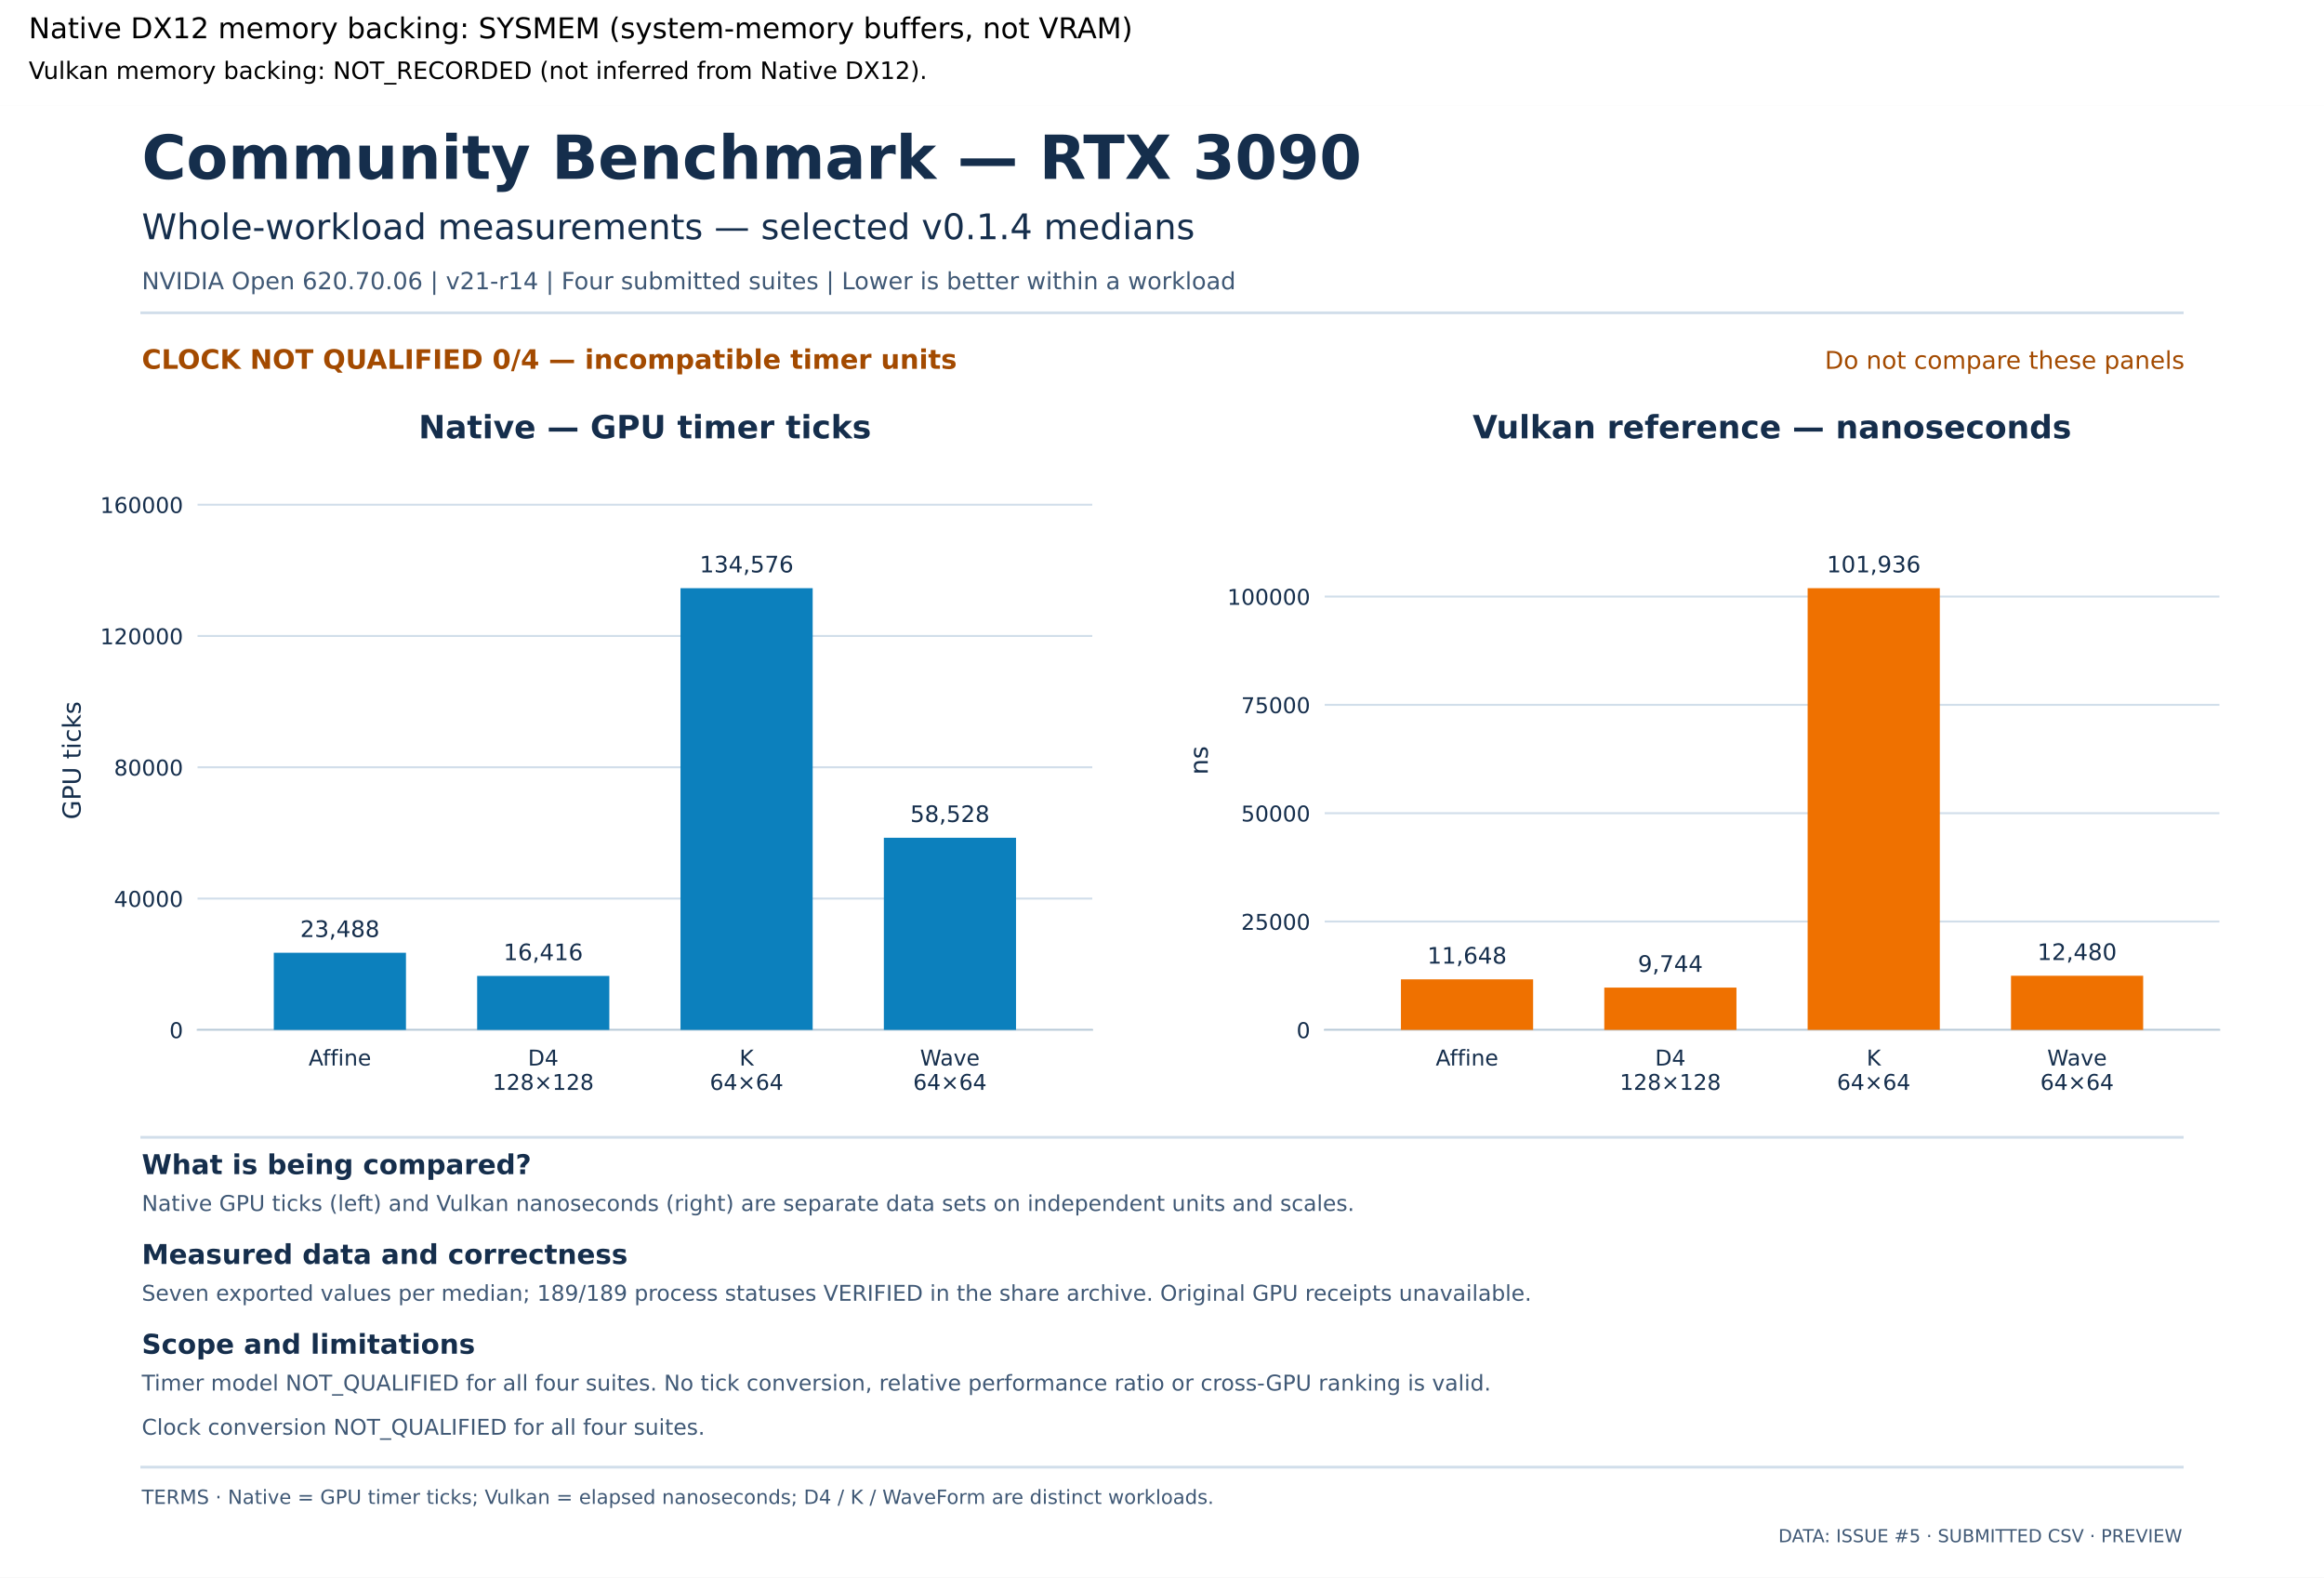
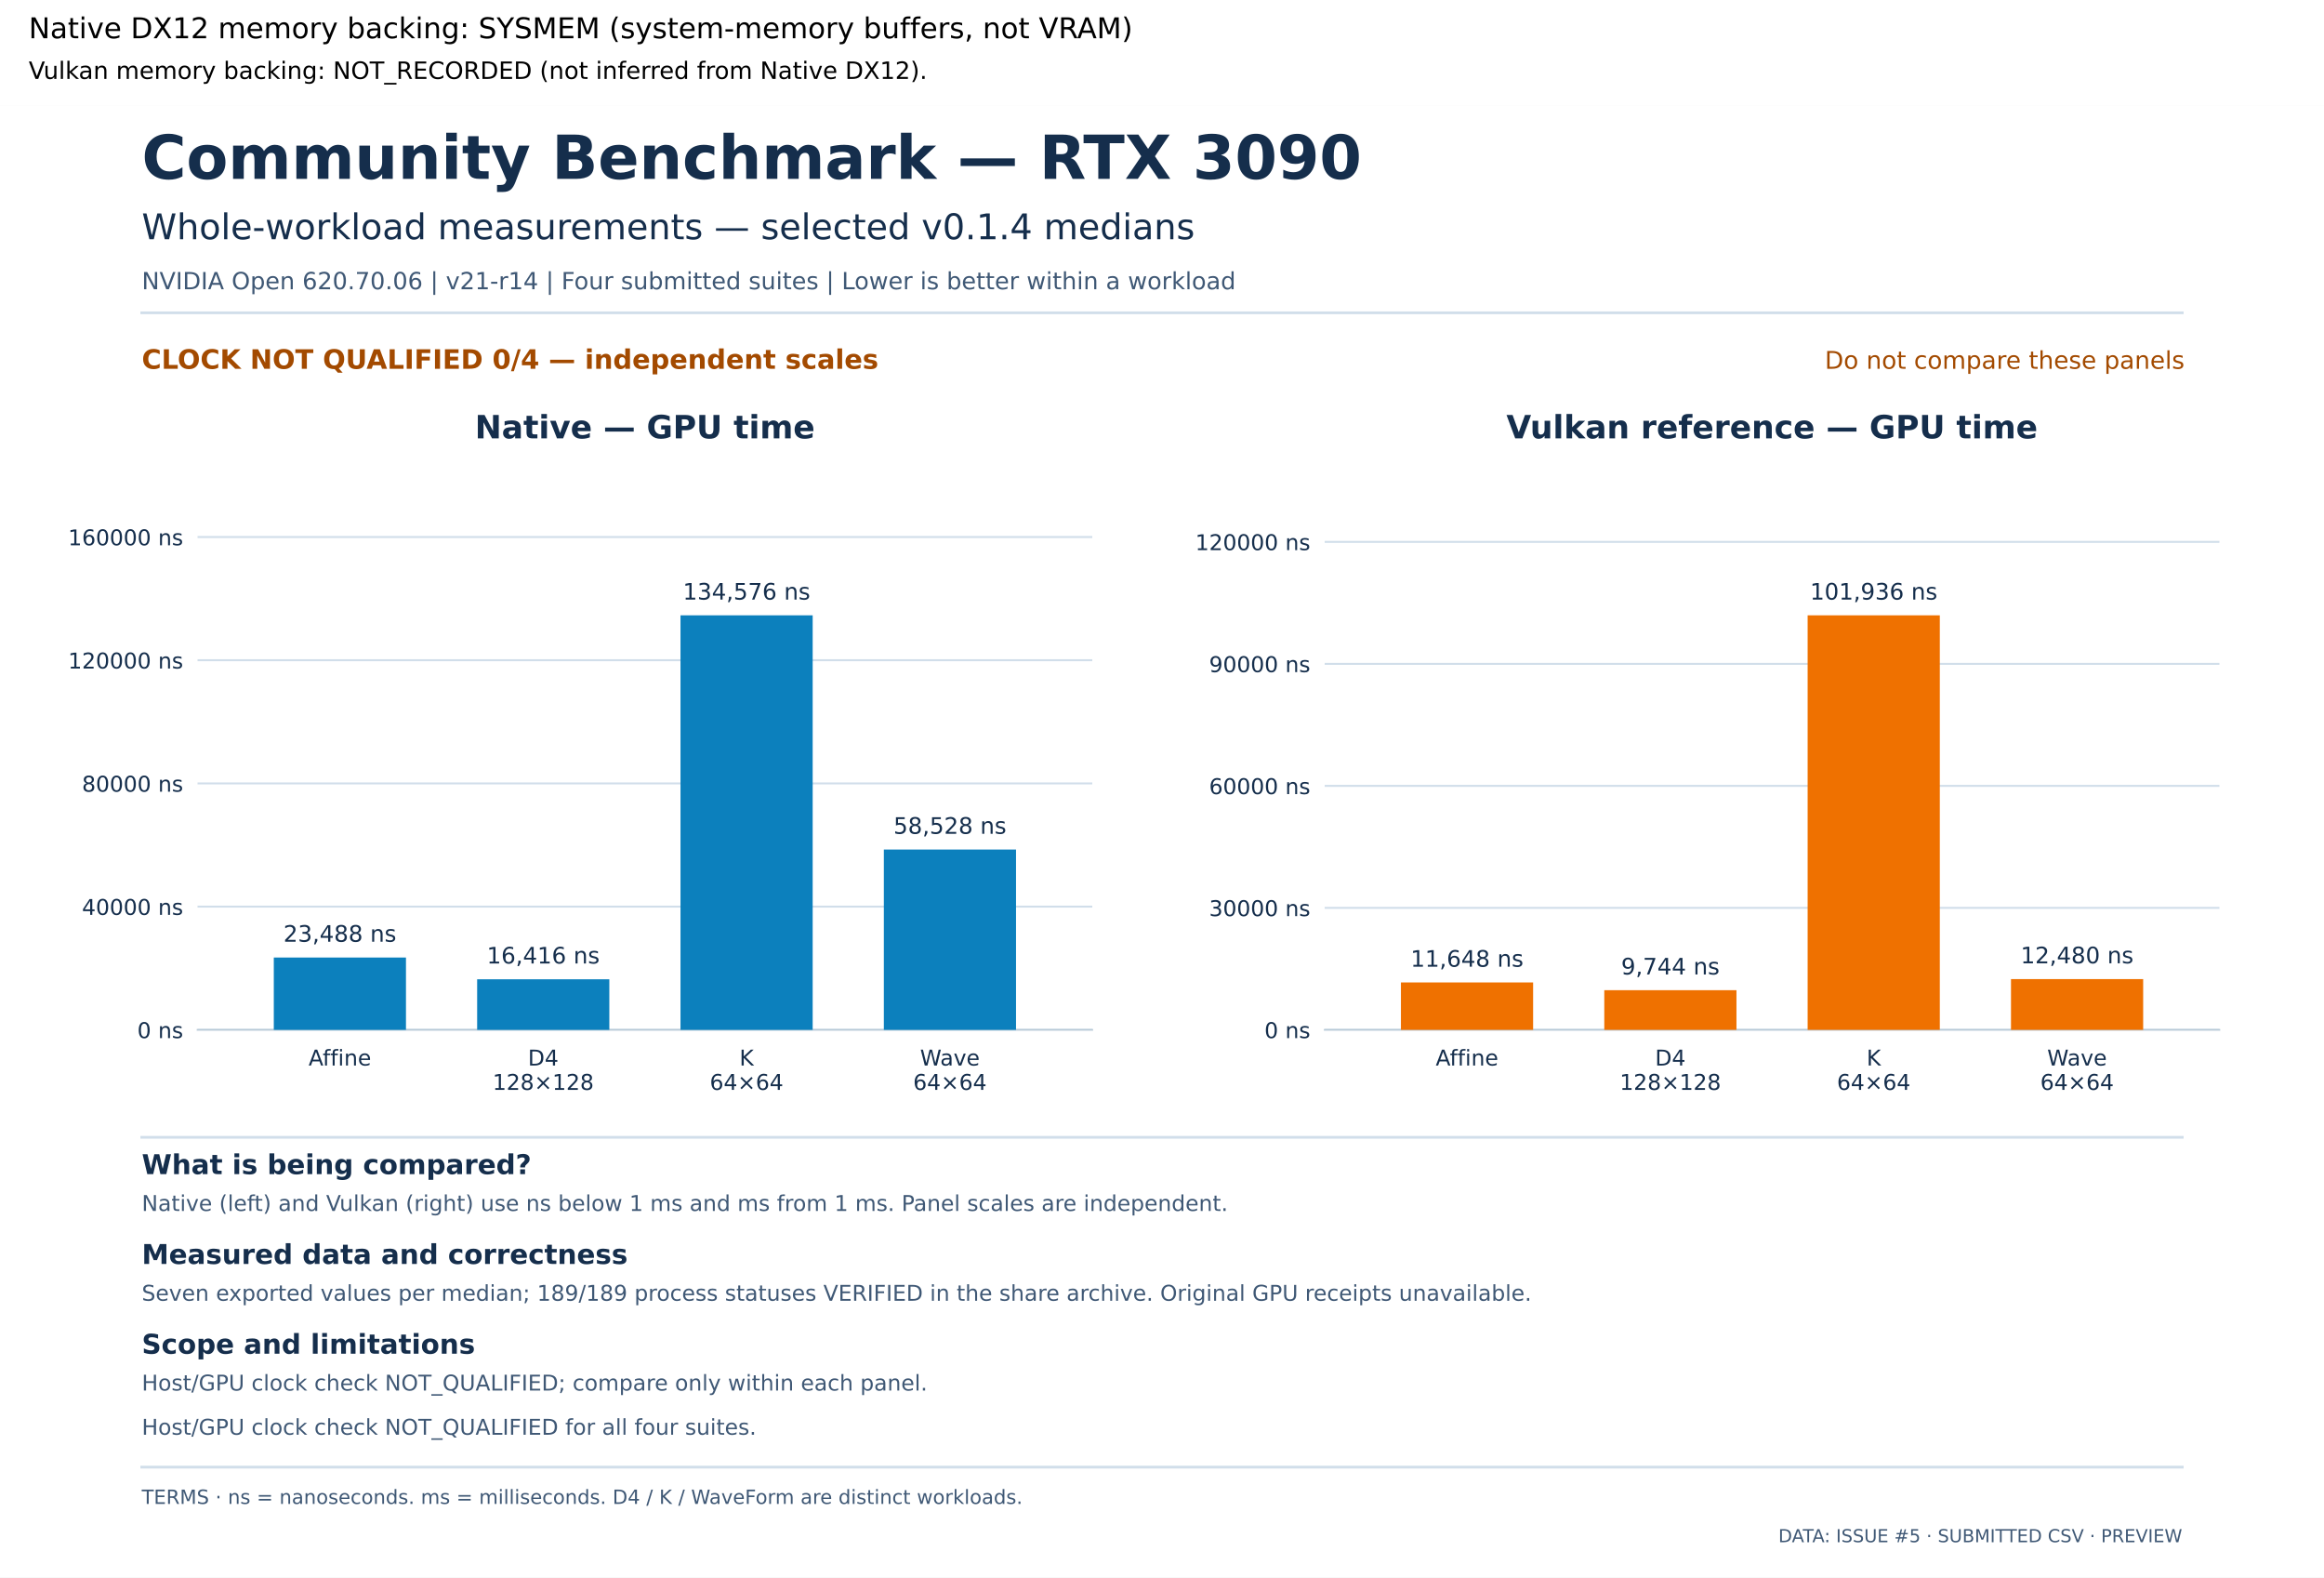
<svg xmlns="http://www.w3.org/2000/svg" width="972pt" height="659.6pt" viewBox="0 0 972 659.6" version="1.1">
  <defs>
    <style type="text/css">*{stroke-linejoin: round; stroke-linecap: butt}</style>
  </defs>
  <g id="memory-backing-label">
    <rect width="972" height="44" fill="white" />
    <text x="12" y="16" font-family="DejaVu Sans" font-size="12">Native DX12 memory backing: SYSMEM (system-memory buffers, not VRAM)</text>
    <text x="12" y="33" font-family="DejaVu Sans" font-size="10">Vulkan memory backing: NOT_RECORDED (not inferred from Native DX12).</text>
  </g>
  <g id="memory-label-offset" transform="translate(0 44)">
    <g id="figure_1">
      <g id="patch_1">
        <path d="M 0 615.6  L 972 615.6  L 972 0  L 0 0  z " style="fill: #ffffff" />
      </g>
      <g id="axes_1">
        <g id="patch_2">
          <path d="M 82.62 386.597  L 456.84 386.597  L 456.84 161.287  L 82.62 161.287  z " style="fill: #ffffff" />
        </g>
        <g id="matplotlib.axis_1">
          <g id="xtick_1">
            <g id="line2d_1" />
            <g id="text_1">
              <text style="font-size: 9.1px; font-family: 'DejaVu Sans'; text-anchor: middle; fill: #152e4c" x="142.155" y="401.511" transform="rotate(-0 142.155 401.5114)">Affine</text>
            </g>
          </g>
          <g id="xtick_2">
            <g id="line2d_2" />
            <g id="text_2">
              <text style="font-size: 9.1px; font-family: 'DejaVu Sans'; fill: #152e4c" transform="translate(220.8066 401.5114)">D4</text>
              <text style="font-size: 9.1px; font-family: 'DejaVu Sans'; fill: #152e4c" transform="translate(206.0226 411.7014)">128×128</text>
            </g>
          </g>
          <g id="xtick_3">
            <g id="line2d_3" />
            <g id="text_3">
              <text style="font-size: 9.1px; font-family: 'DejaVu Sans'; fill: #152e4c" transform="translate(309.2712 401.5114)">K</text>
              <text style="font-size: 9.1px; font-family: 'DejaVu Sans'; fill: #152e4c" transform="translate(296.8625 411.7014)">64×64</text>
            </g>
          </g>
          <g id="xtick_4">
            <g id="line2d_4" />
            <g id="text_4">
              <text style="font-size: 9.1px; font-family: 'DejaVu Sans'; fill: #152e4c" transform="translate(384.8152 401.5114)">Wave</text>
              <text style="font-size: 9.1px; font-family: 'DejaVu Sans'; fill: #152e4c" transform="translate(381.9125 411.7014)">64×64</text>
            </g>
          </g>
        </g>
        <g id="matplotlib.axis_2">
          <g id="ytick_1">
            <g id="line2d_5">
-               <path d="M 82.62 386.597  L 456.84 386.597  " clip-path="url(#p2c30ba668f)" style="fill: none; stroke: #d1deea; stroke-width: 0.82; stroke-linecap: square" />
+               <path d="M 82.62 386.597 L 456.84 386.597" clip-path="url(#p2c30ba668f)" style="fill: none; stroke: #d1deea; stroke-width: 0.82; stroke-linecap: square" />
            </g>
            <g id="line2d_6" />
            <g id="text_5">
-               <text style="font-size: 9.1px; font-family: 'DejaVu Sans'; text-anchor: end; fill: #152e4c" x="76.62" y="390.054" transform="rotate(-0 76.62 390.0541)">0</text>
+               <text style="font-size: 9.1px; font-family: 'DejaVu Sans'; text-anchor: end; fill: #152e4c" x="76.62" y="390.054" transform="rotate(-0 76.62 390.0541)">0 ns</text>
            </g>
          </g>
          <g id="ytick_2">
            <g id="line2d_7">
-               <path d="M 82.62 331.704  L 456.84 331.704  " clip-path="url(#p2c30ba668f)" style="fill: none; stroke: #d1deea; stroke-width: 0.82; stroke-linecap: square" />
+               <path d="M 82.62 335.082 L 456.84 335.082" clip-path="url(#p2c30ba668f)" style="fill: none; stroke: #d1deea; stroke-width: 0.82; stroke-linecap: square" />
            </g>
            <g id="line2d_8" />
            <g id="text_6">
-               <text style="font-size: 9.1px; font-family: 'DejaVu Sans'; text-anchor: end; fill: #152e4c" x="76.62" y="335.162" transform="rotate(-0 76.62 335.1617)">40000</text>
+               <text style="font-size: 9.1px; font-family: 'DejaVu Sans'; text-anchor: end; fill: #152e4c" x="76.62" y="338.54" transform="rotate(-0 76.62 338.5397)">40000 ns</text>
            </g>
          </g>
          <g id="ytick_3">
            <g id="line2d_9">
-               <path d="M 82.62 276.812  L 456.84 276.812  " clip-path="url(#p2c30ba668f)" style="fill: none; stroke: #d1deea; stroke-width: 0.82; stroke-linecap: square" />
+               <path d="M 82.62 283.568 L 456.84 283.568" clip-path="url(#p2c30ba668f)" style="fill: none; stroke: #d1deea; stroke-width: 0.82; stroke-linecap: square" />
            </g>
            <g id="line2d_10" />
            <g id="text_7">
-               <text style="font-size: 9.1px; font-family: 'DejaVu Sans'; text-anchor: end; fill: #152e4c" x="76.62" y="280.269" transform="rotate(-0 76.62 280.2693)">80000</text>
+               <text style="font-size: 9.1px; font-family: 'DejaVu Sans'; text-anchor: end; fill: #152e4c" x="76.62" y="287.025" transform="rotate(-0 76.62 287.0253)">80000 ns</text>
            </g>
          </g>
          <g id="ytick_4">
            <g id="line2d_11">
-               <path d="M 82.62 221.92  L 456.84 221.92  " clip-path="url(#p2c30ba668f)" style="fill: none; stroke: #d1deea; stroke-width: 0.82; stroke-linecap: square" />
+               <path d="M 82.62 232.054 L 456.84 232.054" clip-path="url(#p2c30ba668f)" style="fill: none; stroke: #d1deea; stroke-width: 0.82; stroke-linecap: square" />
            </g>
            <g id="line2d_12" />
            <g id="text_8">
-               <text style="font-size: 9.1px; font-family: 'DejaVu Sans'; text-anchor: end; fill: #152e4c" x="76.62" y="225.377" transform="rotate(-0 76.62 225.3769)">120000</text>
+               <text style="font-size: 9.1px; font-family: 'DejaVu Sans'; text-anchor: end; fill: #152e4c" x="76.62" y="235.511" transform="rotate(-0 76.62 235.5109)">120000 ns</text>
            </g>
          </g>
          <g id="ytick_5">
            <g id="line2d_13">
-               <path d="M 82.62 167.027  L 456.84 167.027  " clip-path="url(#p2c30ba668f)" style="fill: none; stroke: #d1deea; stroke-width: 0.82; stroke-linecap: square" />
+               <path d="M 82.62 180.539 L 456.84 180.539" clip-path="url(#p2c30ba668f)" style="fill: none; stroke: #d1deea; stroke-width: 0.82; stroke-linecap: square" />
            </g>
            <g id="line2d_14" />
            <g id="text_9">
-               <text style="font-size: 9.1px; font-family: 'DejaVu Sans'; text-anchor: end; fill: #152e4c" x="76.62" y="170.484" transform="rotate(-0 76.62 170.4845)">160000</text>
+               <text style="font-size: 9.1px; font-family: 'DejaVu Sans'; text-anchor: end; fill: #152e4c" x="76.62" y="183.996" transform="rotate(-0 76.62 183.9965)">160000 ns</text>
            </g>
          </g>
          <g id="text_10">
-             <text style="font-size: 10.4px; font-family: 'DejaVu Sans'; text-anchor: middle; fill: #152e4c" x="33.718" y="273.942" transform="rotate(-90 33.71787 273.942)">GPU ticks</text>
+             <text style="font-size: 10.4px; font-family: 'DejaVu Sans'; text-anchor: middle; fill: #152e4c" x="33.718" y="273.942" transform="rotate(-90 33.71787 273.942)" />
          </g>
        </g>
        <g id="patch_3">
          <path d="M 82.62 386.597  L 456.84 386.597  " style="fill: none; stroke: #b7c9d7; stroke-width: 0.7; stroke-linejoin: miter; stroke-linecap: square" />
        </g>
        <g id="patch_4">
-           <path d="M 114.514 386.597  L 169.796 386.597  L 169.796 354.364  L 114.514 354.364  z " clip-path="url(#p2c30ba668f)" style="fill: #0c80bd" />
+           <path d="M 114.514 386.597 L 169.796 386.597 L 169.796 356.348 L 114.514 356.348 z" clip-path="url(#p2c30ba668f)" style="fill: #0c80bd" />
        </g>
        <g id="patch_5">
-           <path d="M 199.564 386.597  L 254.846 386.597  L 254.846 364.069  L 199.564 364.069  z " clip-path="url(#p2c30ba668f)" style="fill: #0c80bd" />
+           <path d="M 199.564 386.597 L 254.846 386.597 L 254.846 365.455 L 199.564 365.455 z" clip-path="url(#p2c30ba668f)" style="fill: #0c80bd" />
        </g>
        <g id="patch_6">
-           <path d="M 284.614 386.597  L 339.896 386.597  L 339.896 201.917  L 284.614 201.917  z " clip-path="url(#p2c30ba668f)" style="fill: #0c80bd" />
+           <path d="M 284.614 386.597 L 339.896 386.597 L 339.896 213.282 L 284.614 213.282 z" clip-path="url(#p2c30ba668f)" style="fill: #0c80bd" />
        </g>
        <g id="patch_7">
-           <path d="M 369.664 386.597  L 424.946 386.597  L 424.946 306.278  L 369.664 306.278  z " clip-path="url(#p2c30ba668f)" style="fill: #0c80bd" />
+           <path d="M 369.664 386.597 L 424.946 386.597 L 424.946 311.221 L 369.664 311.221 z" clip-path="url(#p2c30ba668f)" style="fill: #0c80bd" />
        </g>
        <g id="text_11">
-           <text style="font-size: 9.5px; font-family: 'DejaVu Sans'; text-anchor: middle; fill: #152e4c" x="142.155" y="347.771" transform="rotate(-0 142.155 347.7713)">23,488</text>
+           <text style="font-size: 9.5px; font-family: 'DejaVu Sans'; text-anchor: middle; fill: #152e4c" x="142.155" y="349.755" transform="rotate(-0 142.155 349.7548)">23,488 ns</text>
        </g>
        <g id="text_12">
-           <text style="font-size: 9.5px; font-family: 'DejaVu Sans'; text-anchor: middle; fill: #152e4c" x="227.205" y="357.476" transform="rotate(-0 227.205 357.4763)">16,416</text>
+           <text style="font-size: 9.5px; font-family: 'DejaVu Sans'; text-anchor: middle; fill: #152e4c" x="227.205" y="358.863" transform="rotate(-0 227.205 358.8626)">16,416 ns</text>
        </g>
        <g id="text_13">
-           <text style="font-size: 9.5px; font-family: 'DejaVu Sans'; text-anchor: middle; fill: #152e4c" x="312.255" y="195.324" transform="rotate(-0 312.255 195.3241)">134,576</text>
+           <text style="font-size: 9.5px; font-family: 'DejaVu Sans'; text-anchor: middle; fill: #152e4c" x="312.255" y="206.689" transform="rotate(-0 312.255 206.689)">134,576 ns</text>
        </g>
        <g id="text_14">
-           <text style="font-size: 9.5px; font-family: 'DejaVu Sans'; text-anchor: middle; fill: #152e4c" x="397.305" y="299.686" transform="rotate(-0 397.305 299.6855)">58,528</text>
+           <text style="font-size: 9.5px; font-family: 'DejaVu Sans'; text-anchor: middle; fill: #152e4c" x="397.305" y="304.628" transform="rotate(-0 397.305 304.6282)">58,528 ns</text>
        </g>
        <g id="text_15">
-           <text style="font-weight: 700; font-size: 13.4px; font-family: 'DejaVu Sans'; text-anchor: middle; fill: #152e4c" x="269.73" y="139.287" transform="rotate(-0 269.73 139.2872)">Native — GPU timer ticks</text>
+           <text style="font-weight: 700; font-size: 13.4px; font-family: 'DejaVu Sans'; text-anchor: middle; fill: #152e4c" x="269.73" y="139.287" transform="rotate(-0 269.73 139.2872)">Native — GPU time</text>
        </g>
      </g>
      <g id="axes_2">
        <g id="patch_8">
          <path d="M 554.04 386.597  L 928.26 386.597  L 928.26 161.287  L 554.04 161.287  z " style="fill: #ffffff" />
        </g>
        <g id="matplotlib.axis_3">
          <g id="xtick_5">
            <g id="line2d_15" />
            <g id="text_16">
              <text style="font-size: 9.1px; font-family: 'DejaVu Sans'; text-anchor: middle; fill: #152e4c" x="613.575" y="401.511" transform="rotate(-0 613.575 401.5114)">Affine</text>
            </g>
          </g>
          <g id="xtick_6">
            <g id="line2d_16" />
            <g id="text_17">
              <text style="font-size: 9.1px; font-family: 'DejaVu Sans'; fill: #152e4c" transform="translate(692.2266 401.5114)">D4</text>
              <text style="font-size: 9.1px; font-family: 'DejaVu Sans'; fill: #152e4c" transform="translate(677.4426 411.7014)">128×128</text>
            </g>
          </g>
          <g id="xtick_7">
            <g id="line2d_17" />
            <g id="text_18">
              <text style="font-size: 9.1px; font-family: 'DejaVu Sans'; fill: #152e4c" transform="translate(780.6912 401.5114)">K</text>
              <text style="font-size: 9.1px; font-family: 'DejaVu Sans'; fill: #152e4c" transform="translate(768.2825 411.7014)">64×64</text>
            </g>
          </g>
          <g id="xtick_8">
            <g id="line2d_18" />
            <g id="text_19">
              <text style="font-size: 9.1px; font-family: 'DejaVu Sans'; fill: #152e4c" transform="translate(856.2352 401.5114)">Wave</text>
              <text style="font-size: 9.1px; font-family: 'DejaVu Sans'; fill: #152e4c" transform="translate(853.3325 411.7014)">64×64</text>
            </g>
          </g>
        </g>
        <g id="matplotlib.axis_4">
          <g id="ytick_6">
            <g id="line2d_19">
-               <path d="M 554.04 386.597  L 928.26 386.597  " clip-path="url(#pa50dc43d43)" style="fill: none; stroke: #d1deea; stroke-width: 0.82; stroke-linecap: square" />
+               <path d="M 554.04 386.597 L 928.26 386.597" clip-path="url(#pa50dc43d43)" style="fill: none; stroke: #d1deea; stroke-width: 0.82; stroke-linecap: square" />
            </g>
            <g id="line2d_20" />
            <g id="text_20">
-               <text style="font-size: 9.1px; font-family: 'DejaVu Sans'; text-anchor: end; fill: #152e4c" x="548.04" y="390.054" transform="rotate(-0 548.04 390.0541)">0</text>
+               <text style="font-size: 9.1px; font-family: 'DejaVu Sans'; text-anchor: end; fill: #152e4c" x="548.04" y="390.054" transform="rotate(-0 548.04 390.0541)">0 ns</text>
            </g>
          </g>
          <g id="ytick_7">
            <g id="line2d_21">
-               <path d="M 554.04 341.304  L 928.26 341.304  " clip-path="url(#pa50dc43d43)" style="fill: none; stroke: #d1deea; stroke-width: 0.82; stroke-linecap: square" />
+               <path d="M 554.04 335.59 L 928.26 335.59" clip-path="url(#pa50dc43d43)" style="fill: none; stroke: #d1deea; stroke-width: 0.82; stroke-linecap: square" />
            </g>
            <g id="line2d_22" />
            <g id="text_21">
-               <text style="font-size: 9.1px; font-family: 'DejaVu Sans'; text-anchor: end; fill: #152e4c" x="548.04" y="344.761" transform="rotate(-0 548.04 344.761)">25000</text>
+               <text style="font-size: 9.1px; font-family: 'DejaVu Sans'; text-anchor: end; fill: #152e4c" x="548.04" y="339.047" transform="rotate(-0 548.04 339.0471)">30000 ns</text>
            </g>
          </g>
          <g id="ytick_8">
            <g id="line2d_23">
-               <path d="M 554.04 296.011  L 928.26 296.011  " clip-path="url(#pa50dc43d43)" style="fill: none; stroke: #d1deea; stroke-width: 0.82; stroke-linecap: square" />
+               <path d="M 554.04 284.583 L 928.26 284.583" clip-path="url(#pa50dc43d43)" style="fill: none; stroke: #d1deea; stroke-width: 0.82; stroke-linecap: square" />
            </g>
            <g id="line2d_24" />
            <g id="text_22">
-               <text style="font-size: 9.1px; font-family: 'DejaVu Sans'; text-anchor: end; fill: #152e4c" x="548.04" y="299.468" transform="rotate(-0 548.04 299.4678)">50000</text>
+               <text style="font-size: 9.1px; font-family: 'DejaVu Sans'; text-anchor: end; fill: #152e4c" x="548.04" y="288.04" transform="rotate(-0 548.04 288.04)">60000 ns</text>
            </g>
          </g>
          <g id="ytick_9">
            <g id="line2d_25">
-               <path d="M 554.04 250.717  L 928.26 250.717  " clip-path="url(#pa50dc43d43)" style="fill: none; stroke: #d1deea; stroke-width: 0.82; stroke-linecap: square" />
+               <path d="M 554.04 233.576 L 928.26 233.576" clip-path="url(#pa50dc43d43)" style="fill: none; stroke: #d1deea; stroke-width: 0.82; stroke-linecap: square" />
            </g>
            <g id="line2d_26" />
            <g id="text_23">
-               <text style="font-size: 9.1px; font-family: 'DejaVu Sans'; text-anchor: end; fill: #152e4c" x="548.04" y="254.175" transform="rotate(-0 548.04 254.1747)">75000</text>
+               <text style="font-size: 9.1px; font-family: 'DejaVu Sans'; text-anchor: end; fill: #152e4c" x="548.04" y="237.033" transform="rotate(-0 548.04 237.033)">90000 ns</text>
            </g>
          </g>
          <g id="ytick_10">
            <g id="line2d_27">
-               <path d="M 554.04 205.424  L 928.26 205.424  " clip-path="url(#pa50dc43d43)" style="fill: none; stroke: #d1deea; stroke-width: 0.82; stroke-linecap: square" />
+               <path d="M 554.04 182.569 L 928.26 182.569" clip-path="url(#pa50dc43d43)" style="fill: none; stroke: #d1deea; stroke-width: 0.82; stroke-linecap: square" />
            </g>
            <g id="line2d_28" />
            <g id="text_24">
-               <text style="font-size: 9.1px; font-family: 'DejaVu Sans'; text-anchor: end; fill: #152e4c" x="548.04" y="208.882" transform="rotate(-0 548.04 208.8816)">100000</text>
+               <text style="font-size: 9.1px; font-family: 'DejaVu Sans'; text-anchor: end; fill: #152e4c" x="548.04" y="186.026" transform="rotate(-0 548.04 186.026)">120000 ns</text>
            </g>
          </g>
          <g id="text_25">
-             <text style="font-size: 10.4px; font-family: 'DejaVu Sans'; text-anchor: middle; fill: #152e4c" x="505.138" y="273.942" transform="rotate(-90 505.1379 273.942)">ns</text>
+             <text style="font-size: 10.4px; font-family: 'DejaVu Sans'; text-anchor: middle; fill: #152e4c" x="505.138" y="273.942" transform="rotate(-90 505.1379 273.942)" />
          </g>
        </g>
        <g id="patch_9">
          <path d="M 554.04 386.597  L 928.26 386.597  " style="fill: none; stroke: #b7c9d7; stroke-width: 0.7; stroke-linejoin: miter; stroke-linecap: square" />
        </g>
        <g id="patch_10">
-           <path d="M 585.934 386.597  L 641.216 386.597  L 641.216 365.494  L 585.934 365.494  z " clip-path="url(#pa50dc43d43)" style="fill: #ef7100" />
+           <path d="M 585.934 386.597 L 641.216 386.597 L 641.216 366.792 L 585.934 366.792 z" clip-path="url(#pa50dc43d43)" style="fill: #ef7100" />
        </g>
        <g id="patch_11">
-           <path d="M 670.984 386.597  L 726.266 386.597  L 726.266 368.943  L 670.984 368.943  z " clip-path="url(#pa50dc43d43)" style="fill: #ef7100" />
+           <path d="M 670.984 386.597 L 726.266 386.597 L 726.266 370.03 L 670.984 370.03 z" clip-path="url(#pa50dc43d43)" style="fill: #ef7100" />
        </g>
        <g id="patch_12">
-           <path d="M 756.034 386.597  L 811.316 386.597  L 811.316 201.917  L 756.034 201.917  z " clip-path="url(#pa50dc43d43)" style="fill: #ef7100" />
+           <path d="M 756.034 386.597 L 811.316 386.597 L 811.316 213.282 L 756.034 213.282 z" clip-path="url(#pa50dc43d43)" style="fill: #ef7100" />
        </g>
        <g id="patch_13">
-           <path d="M 841.084 386.597  L 896.366 386.597  L 896.366 363.986  L 841.084 363.986  z " clip-path="url(#pa50dc43d43)" style="fill: #ef7100" />
+           <path d="M 841.084 386.597 L 896.366 386.597 L 896.366 365.378 L 841.084 365.378 z" clip-path="url(#pa50dc43d43)" style="fill: #ef7100" />
        </g>
        <g id="text_26">
-           <text style="font-size: 9.5px; font-family: 'DejaVu Sans'; text-anchor: middle; fill: #152e4c" x="613.575" y="358.901" transform="rotate(-0 613.575 358.9011)">11,648</text>
+           <text style="font-size: 9.5px; font-family: 'DejaVu Sans'; text-anchor: middle; fill: #152e4c" x="613.575" y="360.2" transform="rotate(-0 613.575 360.1998)">11,648 ns</text>
        </g>
        <g id="text_27">
-           <text style="font-size: 9.5px; font-family: 'DejaVu Sans'; text-anchor: middle; fill: #152e4c" x="698.625" y="362.351" transform="rotate(-0 698.625 362.3506)">9,744</text>
+           <text style="font-size: 9.5px; font-family: 'DejaVu Sans'; text-anchor: middle; fill: #152e4c" x="698.625" y="363.437" transform="rotate(-0 698.625 363.437)">9,744 ns</text>
        </g>
        <g id="text_28">
-           <text style="font-size: 9.5px; font-family: 'DejaVu Sans'; text-anchor: middle; fill: #152e4c" x="783.675" y="195.324" transform="rotate(-0 783.675 195.3241)">101,936</text>
+           <text style="font-size: 9.5px; font-family: 'DejaVu Sans'; text-anchor: middle; fill: #152e4c" x="783.675" y="206.689" transform="rotate(-0 783.675 206.689)">101,936 ns</text>
        </g>
        <g id="text_29">
-           <text style="font-size: 9.5px; font-family: 'DejaVu Sans'; text-anchor: middle; fill: #152e4c" x="868.725" y="357.394" transform="rotate(-0 868.725 357.3938)">12,480</text>
+           <text style="font-size: 9.5px; font-family: 'DejaVu Sans'; text-anchor: middle; fill: #152e4c" x="868.725" y="358.785" transform="rotate(-0 868.725 358.7852)">12,480 ns</text>
        </g>
        <g id="text_30">
-           <text style="font-weight: 700; font-size: 13.4px; font-family: 'DejaVu Sans'; text-anchor: middle; fill: #152e4c" x="741.15" y="139.287" transform="rotate(-0 741.15 139.2872)">Vulkan reference — nanoseconds</text>
+           <text style="font-weight: 700; font-size: 13.4px; font-family: 'DejaVu Sans'; text-anchor: middle; fill: #152e4c" x="741.15" y="139.287" transform="rotate(-0 741.15 139.2872)">Vulkan reference — GPU time</text>
        </g>
      </g>
      <g id="line2d_29">
        <path d="M 59.292 86.8  L 912.708 86.8  " style="fill: none; stroke: #d1deea; stroke-width: 1.15; stroke-linecap: square" />
      </g>
      <g id="line2d_30">
        <path d="M 59.292 431.536  L 912.708 431.536  " style="fill: none; stroke: #d1deea; stroke-width: 1.15; stroke-linecap: square" />
      </g>
      <g id="line2d_31">
        <path d="M 59.292 569.43  L 912.708 569.43  " style="fill: none; stroke: #d1deea; stroke-width: 1.15; stroke-linecap: square" />
      </g>
      <g id="text_31">
        <text style="font-weight: 700; font-size: 25.4px; font-family: 'DejaVu Sans'; text-anchor: start; fill: #152e4c" x="59.292" y="30.78" transform="rotate(-0 59.292 30.78)">Community Benchmark — RTX 3090</text>
      </g>
      <g id="text_32">
        <text style="font-size: 14.8px; font-family: 'DejaVu Sans'; text-anchor: start; fill: #152e4c" x="59.292" y="56.02" transform="rotate(-0 59.292 56.0196)">Whole-workload measurements — selected v0.1.4 medians</text>
      </g>
      <g id="text_33">
        <text style="font-size: 9.9px; font-family: 'DejaVu Sans'; text-anchor: start; fill: #3f5875" x="59.292" y="76.95" transform="rotate(-0 59.292 76.95)">NVIDIA Open 620.70.06  |  v21-r14  |  Four submitted suites  |  Lower is better within a workload</text>
      </g>
      <g id="text_34">
-         <text style="font-weight: 700; font-size: 11.2px; font-family: 'DejaVu Sans'; text-anchor: start; fill: #a34a00" x="59.292" y="110.192" transform="rotate(-0 59.292 110.1924)">CLOCK NOT QUALIFIED 0/4 — incompatible timer units</text>
+         <text style="font-weight: 700; font-size: 11.2px; font-family: 'DejaVu Sans'; text-anchor: start; fill: #a34a00" x="59.292" y="110.192" transform="rotate(-0 59.292 110.1924)">CLOCK NOT QUALIFIED 0/4 — independent scales</text>
      </g>
      <g id="text_35">
        <text style="font-size: 10.2px; font-family: 'DejaVu Sans'; text-anchor: end; fill: #a34a00" x="913.68" y="110.192" transform="rotate(-0 913.68 110.1924)">Do not compare these panels</text>
      </g>
      <g id="text_36">
        <text style="font-weight: 700; font-size: 11.4px; font-family: 'DejaVu Sans'; text-anchor: start; fill: #152e4c" x="59.292" y="446.926" transform="rotate(-0 59.292 446.9256)">What is being compared?</text>
      </g>
      <g id="text_37">
-         <text style="font-size: 9.1px; font-family: 'DejaVu Sans'; text-anchor: start; fill: #3f5875" x="59.292" y="462.316" transform="rotate(-0 59.292 462.3156)">Native GPU ticks (left) and Vulkan nanoseconds (right) are separate data sets on independent units and scales.</text>
+         <text style="font-size: 9.1px; font-family: 'DejaVu Sans'; text-anchor: start; fill: #3f5875" x="59.292" y="462.316" transform="rotate(-0 59.292 462.3156)">Native (left) and Vulkan (right) use ns below 1 ms and ms from 1 ms. Panel scales are independent.</text>
      </g>
      <g id="text_38">
        <text style="font-weight: 700; font-size: 11.4px; font-family: 'DejaVu Sans'; text-anchor: start; fill: #152e4c" x="59.292" y="484.477" transform="rotate(-0 59.292 484.4772)">Measured data and correctness</text>
      </g>
      <g id="text_39">
        <text style="font-size: 9.1px; font-family: 'DejaVu Sans'; text-anchor: start; fill: #3f5875" x="59.292" y="499.867" transform="rotate(-0 59.292 499.8672)">Seven exported values per median; 189/189 process statuses VERIFIED in the share archive. Original GPU receipts unavailable.</text>
      </g>
      <g id="text_40">
        <text style="font-weight: 700; font-size: 11.4px; font-family: 'DejaVu Sans'; text-anchor: start; fill: #152e4c" x="59.292" y="522.029" transform="rotate(-0 59.292 522.0288)">Scope and limitations</text>
      </g>
      <g id="text_41">
-         <text style="font-size: 9.1px; font-family: 'DejaVu Sans'; text-anchor: start; fill: #3f5875" x="59.292" y="537.419" transform="rotate(-0 59.292 537.4188)">Timer model NOT_QUALIFIED for all four suites. No tick conversion, relative performance ratio or cross-GPU ranking is valid.</text>
+         <text style="font-size: 9.1px; font-family: 'DejaVu Sans'; text-anchor: start; fill: #3f5875" x="59.292" y="537.419" transform="rotate(-0 59.292 537.4188)">Host/GPU clock check NOT_QUALIFIED; compare only within each panel.</text>
      </g>
      <g id="text_42">
-         <text style="font-size: 9.1px; font-family: 'DejaVu Sans'; text-anchor: start; fill: #3f5875" x="59.292" y="555.887" transform="rotate(-0 59.292 555.8868)">Clock conversion NOT_QUALIFIED for all four suites.</text>
+         <text style="font-size: 9.1px; font-family: 'DejaVu Sans'; text-anchor: start; fill: #3f5875" x="59.292" y="555.887" transform="rotate(-0 59.292 555.8868)">Host/GPU clock check NOT_QUALIFIED for all four suites.</text>
      </g>
      <g id="text_43">
-         <text style="font-size: 8.2px; font-family: 'DejaVu Sans'; text-anchor: start; fill: #3f5875" x="59.292" y="584.82" transform="rotate(-0 59.292 584.82)">TERMS  ·  Native = GPU timer ticks; Vulkan = elapsed nanoseconds; D4 / K / WaveForm are distinct workloads.</text>
+         <text style="font-size: 8.2px; font-family: 'DejaVu Sans'; text-anchor: start; fill: #3f5875" x="59.292" y="584.82" transform="rotate(-0 59.292 584.82)">TERMS  ·  ns = nanoseconds. ms = milliseconds. D4 / K / WaveForm are distinct workloads.</text>
      </g>
      <g id="text_44">
        <text style="font-size: 7.5px; font-family: 'DejaVu Sans'; text-anchor: end; fill: #3f5875" x="912.708" y="600.826" transform="rotate(-0 912.708 600.8256)">DATA: ISSUE #5 · SUBMITTED CSV · PREVIEW</text>
      </g>
    </g>
    <defs>
      <clipPath id="p2c30ba668f">
        <rect x="82.62" y="161.287" width="374.22" height="225.31" />
      </clipPath>
      <clipPath id="pa50dc43d43">
        <rect x="554.04" y="161.287" width="374.22" height="225.31" />
      </clipPath>
    </defs>
  </g>
</svg>
